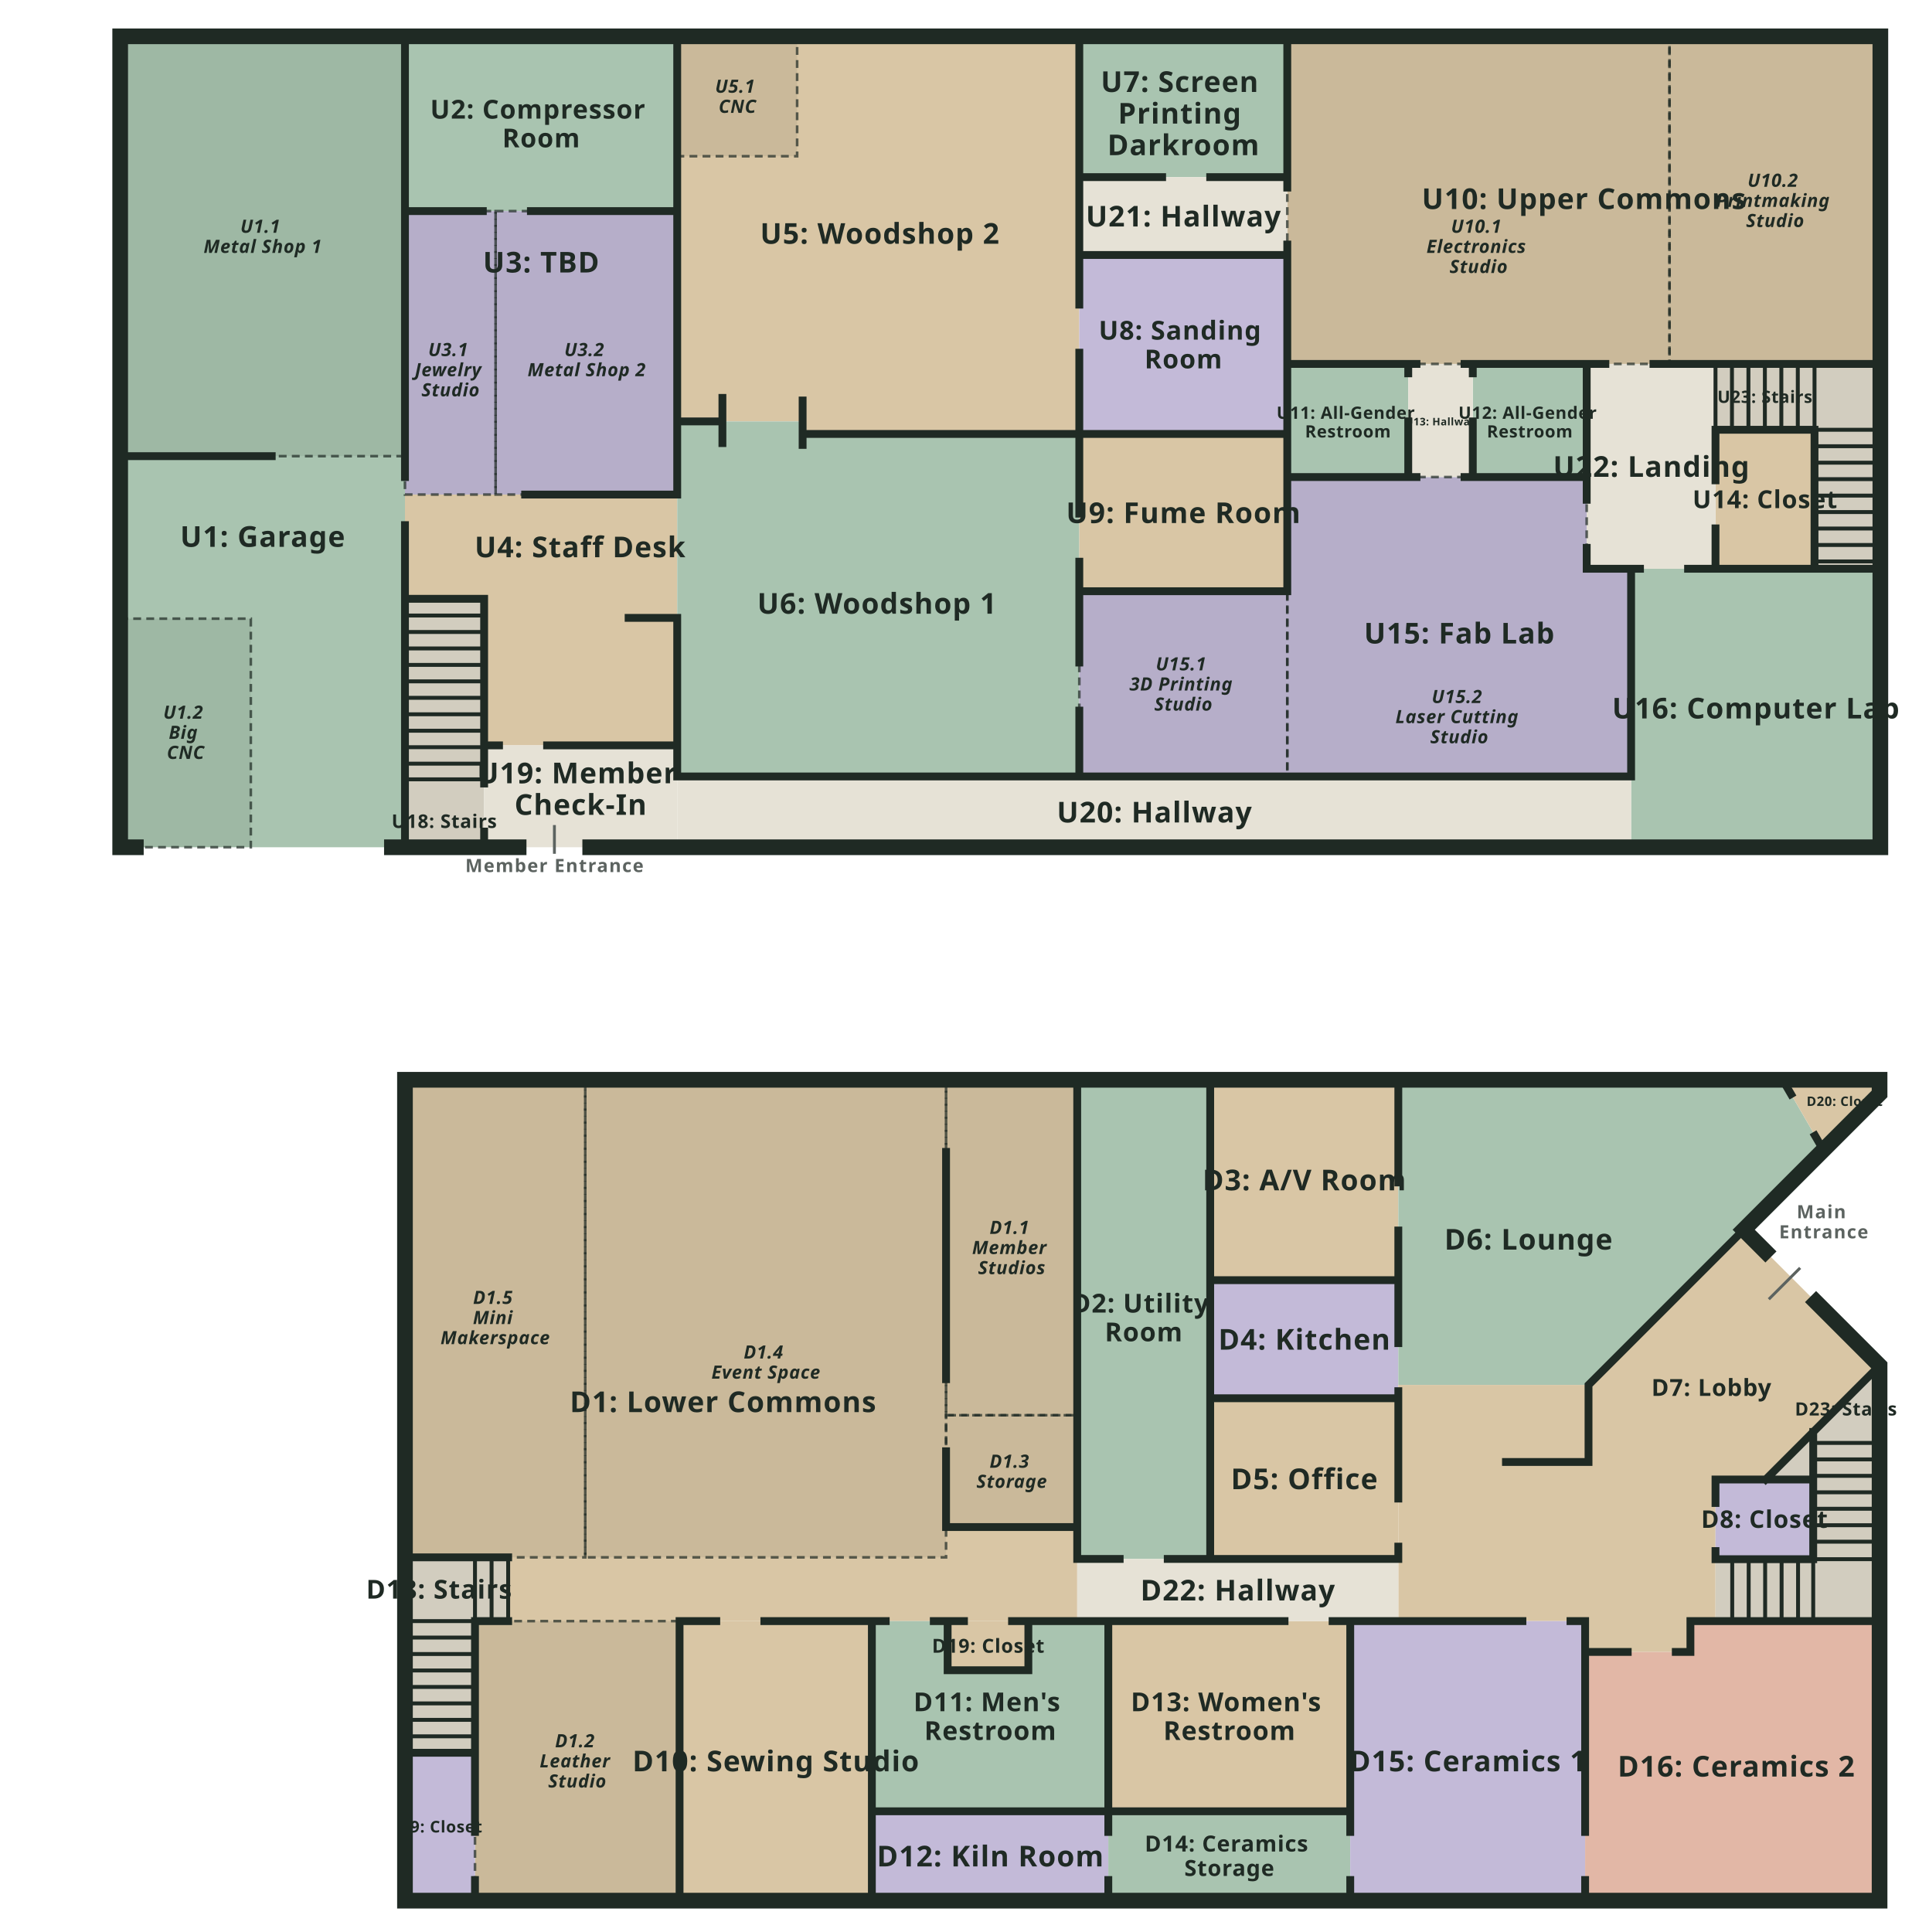
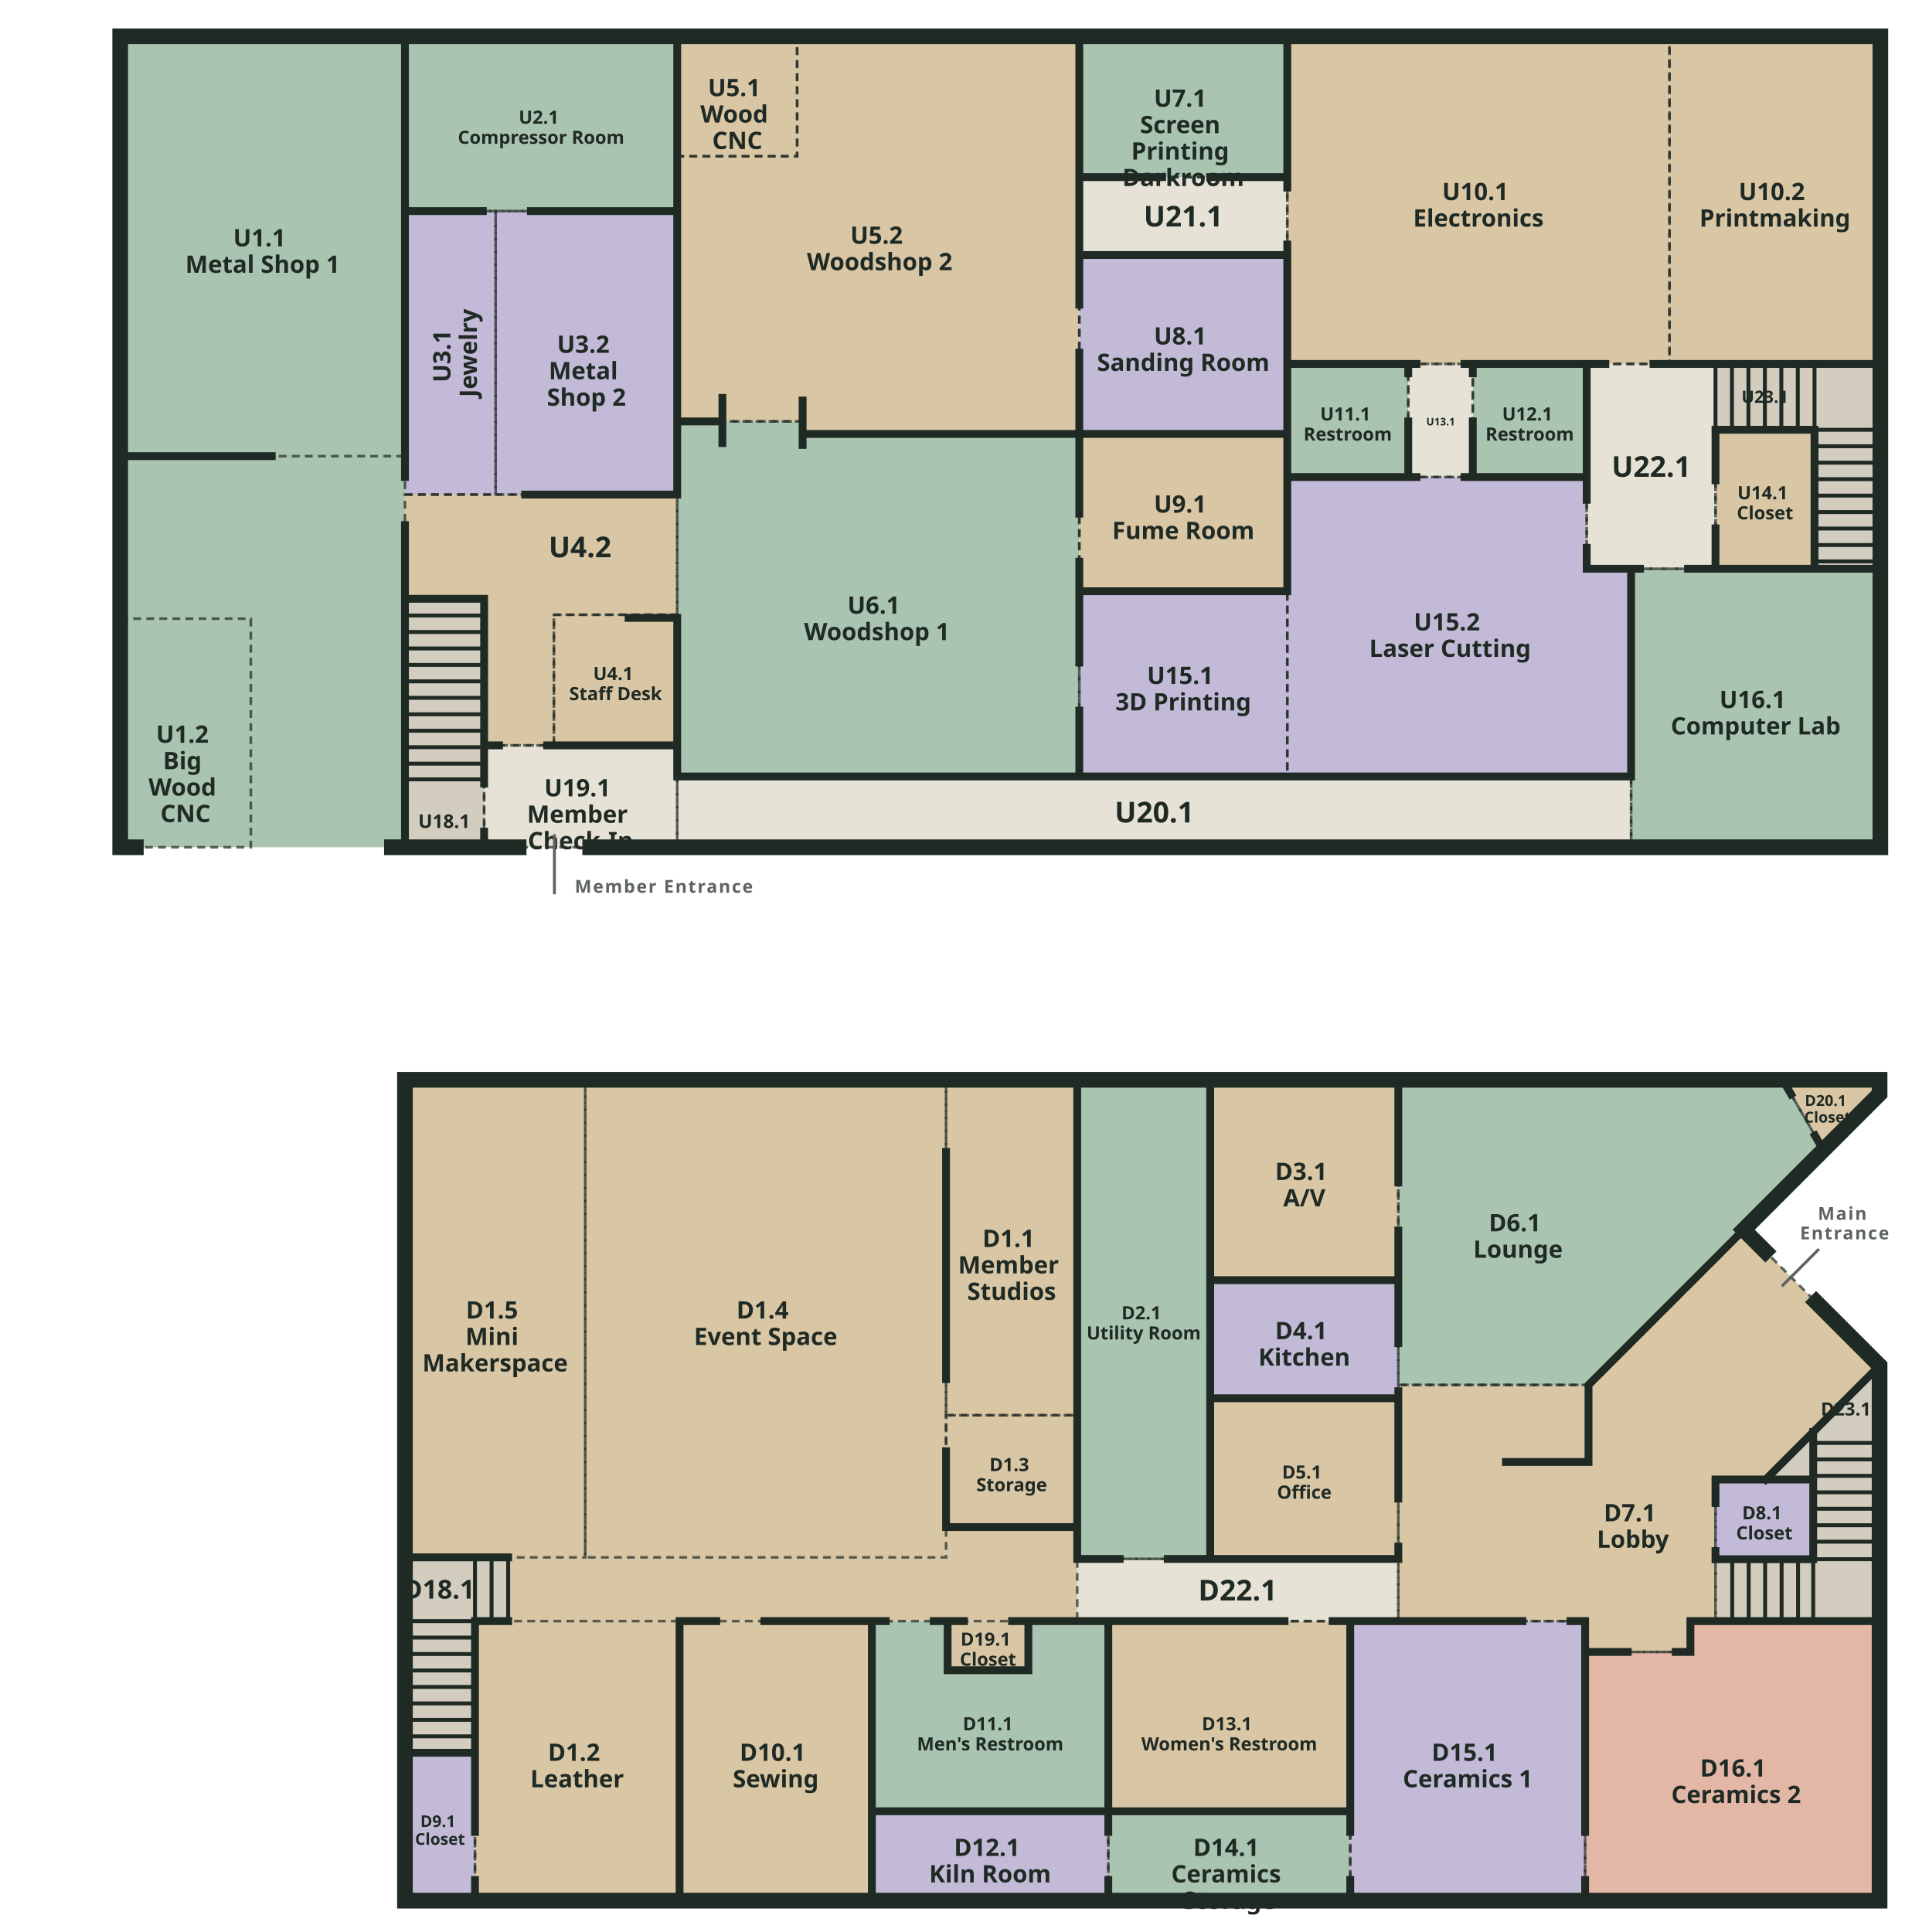
<svg xmlns="http://www.w3.org/2000/svg" viewBox="135 15.7 731.7 739.5">
  <g id="upstairs">
    <g id="up-rooms" stroke="none" fill-rule="evenodd">
      <path id="room-U1" fill="#a9c4b0" d="M181 29.6 L290 29.6 L290 340 L181 340 Z" />
      <path id="room-U2" fill="#a9c4b0" d="M290 29.6 L394.2 29.6 L394.2 96.5 L290 96.5 Z" />
      <path id="room-U3" fill="#c3bad8" d="M290 96.5 L394.2 96.5 L394.2 205 L290 205 Z" />
      <path id="room-U4" fill="#d9c6a5" d="M290 205 L394.2 205 L394.2 301 L320.3 301 L320.3 244.9 L290 244.9 Z" />
      <path id="room-U5" fill="#d9c6a5" d="M394.2 29.6 L548.1 29.6 L548.1 181.8 L442.2 181.8 L442.2 177 L394.2 177 Z" />
      <path id="room-U6" fill="#a9c4b0" d="M394.2 177 L442.2 177 L442.2 181.8 L548.1 181.8 L548.1 312.9 L394.2 312.9 Z" />
      <path id="room-U7" fill="#a9c4b0" d="M548.1 29.6 L627.7 29.6 L627.7 83.5 L548.1 83.5 Z" />
      <path id="room-U8" fill="#c3bad8" d="M548.1 113.3 L627.7 113.3 L627.7 181.8 L548.1 181.8 Z" />
      <path id="room-U9" fill="#d9c6a5" d="M548.1 181.8 L627.7 181.8 L627.7 242 L548.1 242 Z" />
      <path id="room-U15" fill="#c3bad8" d="M627.7 198.3 L742.3 198.3 L742.3 233.4 L759.3 233.4 L759.3 312.9 L548.1 312.9 L548.1 242 L627.7 242 Z" />
      <path id="room-U10" fill="#d9c6a5" d="M627.7 29.6 L854.7 29.6 L854.7 155 L627.7 155 Z" />
      <path id="room-U11" fill="#a9c4b0" d="M627.7 155 L674 155 L674 198.3 L627.7 198.3 Z" />
      <path id="room-U12" fill="#a9c4b0" d="M698.7 155 L742.3 155 L742.3 198.3 L698.7 198.3 Z" />
      <path id="room-U14" fill="#d9c6a5" d="M791.6 180.2 L829.5 180.2 L829.5 233.4 L791.6 233.4 Z" />
      <path id="room-U16" fill="#a9c4b0" d="M759.3 233.4 L854.7 233.4 L854.7 340 L759.3 340 Z" />
      <path id="room-U18" fill="#d2cdbf" d="M290 244.9 L320.3 244.9 L320.3 340 L290 340 Z" />
      <path id="room-U19" fill="#e6e2d6" d="M320.3 301 L394.2 301 L394.2 340 L320.3 340 Z" />
      <path id="room-U20" fill="#e6e2d6" d="M394.2 312.9 L759.3 312.9 L759.3 340 L394.2 340 Z" />
      <path id="room-U21" fill="#e6e2d6" d="M548.1 83.5 L627.7 83.5 L627.7 113.3 L548.1 113.3 Z" />
      <path id="room-U13" fill="#e6e2d6" d="M674 155 L698.7 155 L698.7 198.3 L674 198.3 Z" />
      <path id="room-U22" fill="#e6e2d6" d="M742.3 155 L791.6 155 L791.6 233.4 L742.3 233.4 Z" />
      <path id="room-U23" fill="#d2cdbf" d="M791.6 155 L854.7 155 L854.7 233.4 L829.5 233.4 L829.5 180.2 L791.6 180.2 Z" />
    </g>
-     <g id="up-zones" fill="#1f2a24" fill-opacity="0.08" stroke="#1f2a24" stroke-width="1" stroke-dasharray="3 2" stroke-opacity="0.7">
+     <g id="up-zones" fill="none" stroke="#1f2a24" stroke-width="1" stroke-dasharray="3 2" stroke-opacity="0.7">
      <path id="zone-U1.1" data-room="U1" d="M181 29.6 L290 29.6 L290 190.3 L181 190.3 Z" />
      <path id="zone-U1.2" data-room="U1" d="M181 252.5 L231 252.5 L231 340 L181 340 Z" />
+       <path id="zone-U4.1" data-room="U4" d="M347 251 L394.2 251 L394.2 301 L347 301 Z" />
      <path id="zone-U5.1" data-room="U5" d="M394.2 29.6 L440.1 29.6 L440.1 75.5 L394.2 75.5 Z" />
      <path id="zone-U10.1" data-room="U10" d="M627.7 29.6 L774 29.6 L774 155 L627.7 155 Z" />
      <path id="zone-U10.2" data-room="U10" d="M774 29.6 L854.7 29.6 L854.7 155 L774 155 Z" />
      <path id="zone-U15.1" data-room="U15" d="M548.1 242 L627.7 242 L627.7 312.9 L548.1 312.9 Z" />
      <path id="zone-U15.2" data-room="U15" d="M627.7 198.3 L742.3 198.3 L742.3 233.4 L759.3 233.4 L759.3 312.9 L627.7 312.9 Z" />
      <path id="zone-U3.1" data-room="U3" d="M290 96.5 L324.7 96.5 L324.7 205 L290 205 Z" />
      <path id="zone-U3.2" data-room="U3" d="M324.7 96.5 L394.2 96.5 L394.2 205 L324.7 205 Z" />
+       <path id="zone-U2.1" data-room="U2" d="M290 29.6 L394.2 29.6 L394.2 96.5 L290 96.5 Z" />
+       <path id="zone-U4.2" data-room="U4" d="M290 205 L394.2 205 L394.2 251 L347 251 L347 301 L320.3 301 L320.3 244.9 L290 244.9 Z" />
+       <path id="zone-U5.2" data-room="U5" d="M440.1 29.6 L548.1 29.6 L548.1 181.8 L442.2 181.8 L442.2 177 L394.2 177 L394.2 75.5 L440.1 75.5 Z" />
+       <path id="zone-U6.1" data-room="U6" d="M394.2 177 L442.2 177 L442.2 181.8 L548.1 181.8 L548.1 312.9 L394.2 312.9 Z" />
+       <path id="zone-U7.1" data-room="U7" d="M548.1 29.6 L627.7 29.6 L627.7 83.5 L548.1 83.5 Z" />
+       <path id="zone-U8.1" data-room="U8" d="M548.1 113.3 L627.7 113.3 L627.7 181.8 L548.1 181.8 Z" />
+       <path id="zone-U9.1" data-room="U9" d="M548.1 181.8 L627.7 181.8 L627.7 242 L548.1 242 Z" />
+       <path id="zone-U11.1" data-room="U11" d="M627.7 155 L674 155 L674 198.3 L627.7 198.3 Z" />
+       <path id="zone-U12.1" data-room="U12" d="M698.7 155 L742.3 155 L742.3 198.3 L698.7 198.3 Z" />
+       <path id="zone-U14.1" data-room="U14" d="M791.6 180.2 L829.5 180.2 L829.5 233.4 L791.6 233.4 Z" />
+       <path id="zone-U16.1" data-room="U16" d="M759.3 233.4 L854.7 233.4 L854.7 340 L759.3 340 Z" />
+       <path id="zone-U18.1" data-room="U18" d="M290 244.9 L320.3 244.9 L320.3 340 L290 340 Z" />
+       <path id="zone-U19.1" data-room="U19" d="M320.3 301 L394.2 301 L394.2 340 L320.3 340 Z" />
+       <path id="zone-U20.1" data-room="U20" d="M394.2 312.9 L759.3 312.9 L759.3 340 L394.2 340 Z" />
+       <path id="zone-U21.1" data-room="U21" d="M548.1 83.5 L627.7 83.5 L627.7 113.3 L548.1 113.3 Z" />
+       <path id="zone-U13.1" data-room="U13" d="M674 155 L698.7 155 L698.7 198.3 L674 198.3 Z" />
+       <path id="zone-U22.1" data-room="U22" d="M742.3 155 L791.6 155 L791.6 233.4 L742.3 233.4 Z" />
+       <path id="zone-U23.1" data-room="U23" d="M791.6 155 L854.7 155 L854.7 233.4 L829.5 233.4 L829.5 180.2 L791.6 180.2 Z" />
    </g>
    <g id="up-walls" fill="none" stroke="#1f2a24" stroke-linecap="square">
      <path id="up-exterior" stroke-width="6" d="M333.5 340 H285 M187 340 H181 V29.6 H854.7 V340 H360.9" />
      <path id="up-interior" stroke-width="3" d="M181 190.3 H239 M290 29.6 V198.3 M290 216.7 V340 M290 244.9 H320.3 V315.6 M320.3 334 V340 M290 96.5 H319.8 M338.2 96.5 H394.2 M394.2 29.6 V205 H336 M375.6 252.2 H394.2 V312.9 M320.3 301 H326 M344.4 301 H394.2 M394.2 312.9 H759.3 M442.2 181.8 H627.7 M442.2 169 V186 M394.2 177 H411.5 M411.5 168 V185.3 M548.1 29.6 V132.3 M548.1 150.7 V212.3 M548.1 230.7 V269.3 M548.1 287.7 V312.9 M548.1 83.5 H579.8 M598.2 83.5 H627.7 M627.7 29.6 V87.5 M627.7 109.3 V242 M548.1 113.3 H627.7 M548.1 242 H627.7 M627.7 155 H677.15 M627.7 198.3 H677.15 M674 155 V158.6 M674 177 V198.3 M695.55 155 H749.45 M742.3 155 V207 M695.55 198.3 H742.3 M698.7 155 V158.6 M698.7 177 V198.3 M742.3 225.4 V233.4 H762.7 M759.3 233.4 V312.9 M767.85 155 H854.7 M791.6 180.2 V199.55 M791.6 217.95 V233.4 M791.6 180.2 H829.5 V233.4 M781.1 233.4 H854.7" />
      <path id="up-stairs" stroke-width="1.5" d="M290 245 H320.3 V314 H290 Z M290 251.3 H320.3 M290 257.6 H320.3 M290 263.9 H320.3 M290 270.2 H320.3 M290 276.5 H320.3 M290 282.8 H320.3 M290 289.1 H320.3 M290 295.4 H320.3 M290 301.7 H320.3 M290 308 H320.3 M791.6 155 H829.5 V180.2 H791.6 Z M797.9 155 V180.2 M804.2 155 V180.2 M810.5 155 V180.2 M816.8 155 V180.2 M823.1 155 V180.2 M829.5 180.2 H854.7 V233.4 H829.5 Z M829.5 186.5 H854.7 M829.5 192.8 H854.7 M829.5 199.1 H854.7 M829.5 205.4 H854.7 M829.5 211.7 H854.7 M829.5 218 H854.7 M829.5 224.3 H854.7 M829.5 230.6 H854.7" />
    </g>
-     <g id="up-room-labels" stroke="none" fill="#1f2a24" font-family="'Archivo Narrow', sans-serif" font-weight="600" text-anchor="middle" letter-spacing="0.03em" style="text-transform:uppercase">
-       <text id="label-U1" x="235.5" y="225" font-size="11">
-         <tspan x="235.5" dy="0">U1: Garage</tspan>
-       </text>
-       <text id="label-U2" x="342.1" y="61.1" font-size="10">
-         <tspan x="342.1" dy="0">U2: Compressor</tspan>
-         <tspan x="342.1" dy="11.00">Room</tspan>
-       </text>
-       <text id="label-U3" x="342.1" y="120" font-size="11">
-         <tspan x="342.1" dy="0">U3: TBD</tspan>
-       </text>
-       <text id="label-U4" x="357" y="229" font-size="11">
-         <tspan x="357" dy="0">U4: Staff Desk</tspan>
-       </text>
-       <text id="label-U5" x="471.7" y="109" font-size="11">
-         <tspan x="471.7" dy="0">U5: Woodshop 2</tspan>
-       </text>
-       <text id="label-U6" x="470.6" y="250.6" font-size="11">
-         <tspan x="470.6" dy="0">U6: Woodshop 1</tspan>
-       </text>
-       <text id="label-U7" x="587.9" y="50.9" font-size="11">
-         <tspan x="587.9" dy="0">U7: Screen</tspan>
-         <tspan x="587.9" dy="12.10">Printing</tspan>
-         <tspan x="587.9" dy="12.10">Darkroom</tspan>
-       </text>
-       <text id="label-U8" x="587.9" y="145.7" font-size="10">
-         <tspan x="587.9" dy="0">U8: Sanding</tspan>
-         <tspan x="587.9" dy="11.00">Room</tspan>
-       </text>
-       <text id="label-U9" x="587.9" y="215.9" font-size="11">
-         <tspan x="587.9" dy="0">U9: Fume Room</tspan>
-       </text>
-       <text id="label-U15" x="693.5" y="262" font-size="11">
-         <tspan x="693.5" dy="0">U15: Fab Lab</tspan>
-       </text>
-       <text id="label-U10" x="741.2" y="95.7" font-size="11">
-         <tspan x="741.2" dy="0">U10: Upper Commons</tspan>
-       </text>
-       <text id="label-U11" x="650.9" y="176" font-size="6.5">
-         <tspan x="650.9" dy="0">U11: All-Gender</tspan>
-         <tspan x="650.9" dy="7.15">Restroom</tspan>
-       </text>
-       <text id="label-U12" x="720.5" y="176" font-size="6.5">
-         <tspan x="720.5" dy="0">U12: All-Gender</tspan>
-         <tspan x="720.5" dy="7.15">Restroom</tspan>
-       </text>
-       <text id="label-U14" x="810.5" y="210.2" font-size="9.5">
-         <tspan x="810.5" dy="0">U14: Closet</tspan>
-       </text>
-       <text id="label-U16" x="807" y="290.7" font-size="11">
-         <tspan x="807" dy="0">U16: Computer Lab</tspan>
-       </text>
-       <text id="label-U18" x="305" y="332.6" font-size="7.2">
-         <tspan x="305" dy="0">U18: Stairs</tspan>
-       </text>
-       <text id="label-U19" x="357.2" y="315.5" font-size="11">
-         <tspan x="357.2" dy="0">U19: Member</tspan>
-         <tspan x="357.2" dy="12.10">Check-In</tspan>
-       </text>
-       <text id="label-U20" x="576.8" y="330.5" font-size="11">
-         <tspan x="576.8" dy="0">U20: Hallway</tspan>
-       </text>
-       <text id="label-U21" x="587.9" y="102.4" font-size="11">
-         <tspan x="587.9" dy="0">U21: Hallway</tspan>
-       </text>
-       <text id="label-U13" x="686.4" y="178.5" font-size="4">
-         <tspan x="686.4" dy="0">U13: Hallway</tspan>
-       </text>
-       <text id="label-U22" x="767" y="198.2" font-size="11">
-         <tspan x="767" dy="0">U22: Landing</tspan>
-       </text>
-       <text id="label-U23" x="810.5" y="169.9" font-size="6.5">
-         <tspan x="810.5" dy="0">U23: Stairs</tspan>
-       </text>
-     </g>
-     <g id="up-zone-labels" stroke="none" fill="#1f2a24" font-family="'Archivo Narrow', sans-serif" font-weight="600" font-style="italic" text-anchor="middle" letter-spacing="0.03em" style="text-transform:uppercase">
-       <text id="zlabel-U1.1" x="235.5" y="104.8" font-size="7">
+     <g id="up-zone-labels" stroke="none" fill="#1f2a24" font-family="Figtree, sans-serif" font-weight="600" text-anchor="middle">
+       <text id="zlabel-U1.1" x="235.5" y="110" font-size="9.2">
        <tspan x="235.5" dy="0">U1.1</tspan>
-         <tspan x="235.5" dy="7.70">Metal Shop 1</tspan>
-       </text>
-       <text id="zlabel-U1.2" x="206" y="290.8" font-size="7">
+         <tspan x="235.5" dy="10.12">Metal Shop 1</tspan>
+       </text>
+       <text id="zlabel-U1.2" x="206" y="300" font-size="9.2">
        <tspan x="206" dy="0">U1.2</tspan>
-         <tspan x="206" dy="7.70">Big</tspan>
-         <tspan x="206" dy="7.70">CNC</tspan>
-       </text>
-       <text id="zlabel-U5.1" x="417.2" y="51.2" font-size="7">
+         <tspan x="206" dy="10.12">Big</tspan>
+         <tspan x="206" dy="10.12">Wood</tspan>
+         <tspan x="206" dy="10.12">CNC</tspan>
+       </text>
+       <text id="zlabel-U4.1" x="370.6" y="276" font-size="7">
+         <tspan x="370.6" dy="0">U4.1</tspan>
+         <tspan x="370.6" dy="7.70">Staff Desk</tspan>
+       </text>
+       <text id="zlabel-U5.1" x="417.2" y="52.5" font-size="9.2">
        <tspan x="417.2" dy="0">U5.1</tspan>
-         <tspan x="417.2" dy="7.70">CNC</tspan>
-       </text>
-       <text id="zlabel-U10.1" x="700.9" y="104.8" font-size="7">
-         <tspan x="700.9" dy="0">U10.1</tspan>
-         <tspan x="700.9" dy="7.70">Electronics</tspan>
-         <tspan x="700.9" dy="7.70">Studio</tspan>
-       </text>
-       <text id="zlabel-U10.2" x="814.4" y="87.2" font-size="7">
-         <tspan x="814.4" dy="0">U10.2</tspan>
-         <tspan x="814.4" dy="7.70">Printmaking</tspan>
-         <tspan x="814.4" dy="7.70">Studio</tspan>
-       </text>
-       <text id="zlabel-U15.1" x="587.9" y="272.3" font-size="7">
+         <tspan x="417.2" dy="10.12">Wood</tspan>
+         <tspan x="417.2" dy="10.12">CNC</tspan>
+       </text>
+       <text id="zlabel-U10.1" x="700.85" y="92.3" font-size="9.2">
+         <tspan x="700.85" dy="0">U10.1</tspan>
+         <tspan x="700.85" dy="10.12">Electronics</tspan>
+       </text>
+       <text id="zlabel-U10.2" x="814.35" y="92.3" font-size="9.2">
+         <tspan x="814.35" dy="0">U10.2</tspan>
+         <tspan x="814.35" dy="10.12">Printmaking</tspan>
+       </text>
+       <text id="zlabel-U15.1" x="587.9" y="277.5" font-size="9.2">
        <tspan x="587.9" dy="0">U15.1</tspan>
-         <tspan x="587.9" dy="7.70">3D Printing</tspan>
-         <tspan x="587.9" dy="7.70">Studio</tspan>
-       </text>
-       <text id="zlabel-U15.2" x="693.5" y="284.8" font-size="7">
-         <tspan x="693.5" dy="0">U15.2</tspan>
-         <tspan x="693.5" dy="7.70">Laser Cutting</tspan>
-         <tspan x="693.5" dy="7.70">Studio</tspan>
-       </text>
-       <text id="zlabel-U3.1" x="307.4" y="152" font-size="7">
+         <tspan x="587.9" dy="10.12">3D Printing</tspan>
+       </text>
+       <text id="zlabel-U15.2" x="690" y="257" font-size="9.2">
+         <tspan x="690" dy="0">U15.2</tspan>
+         <tspan x="690" dy="10.12">Laser Cutting</tspan>
+       </text>
+       <text id="zlabel-U3.1" x="307.4" y="150.8" font-size="9.2" transform="rotate(-90 307.4 150.8)">
        <tspan x="307.4" dy="0">U3.1</tspan>
-         <tspan x="307.4" dy="7.70">Jewelry</tspan>
-         <tspan x="307.4" dy="7.70">Studio</tspan>
-       </text>
-       <text id="zlabel-U3.2" x="359.5" y="152" font-size="7">
-         <tspan x="359.5" dy="0">U3.2</tspan>
-         <tspan x="359.5" dy="7.70">Metal Shop 2</tspan>
-       </text>
-     </g>
-     <g id="up-entrances" stroke="none" fill="#5c6360" font-family="'Archivo Narrow', sans-serif" font-weight="600" text-anchor="middle" letter-spacing="0.06em" style="text-transform:uppercase">
-       <path id="arrow-member" fill="none" stroke="#5c6360" stroke-width="1.1" d="M347.2 342.5 L347.2 331.5" />
-       <text id="entrance-member" x="347.2" y="349.5" font-size="7">
-         <tspan x="347.2" dy="0">Member Entrance</tspan>
+         <tspan x="307.4" dy="10.12">Jewelry</tspan>
+       </text>
+       <text id="zlabel-U3.2" x="359.45" y="150.75" font-size="9.2">
+         <tspan x="359.45" dy="0">U3.2</tspan>
+         <tspan x="359.45" dy="10.12">Metal</tspan>
+         <tspan x="359.45" dy="10.12">Shop 2</tspan>
+       </text>
+       <text id="zlabel-U2.1" x="342.1" y="63.05" font-size="7">
+         <tspan x="342.1" dy="0">U2.1</tspan>
+         <tspan x="342.1" dy="7.70">Compressor Room</tspan>
+       </text>
+       <text id="zlabel-U4.2" x="357" y="229" font-size="11">
+         <tspan x="357" dy="0">U4.2</tspan>
+       </text>
+       <text id="zlabel-U5.2" x="471.7" y="109" font-size="9.2">
+         <tspan x="471.7" dy="0">U5.2</tspan>
+         <tspan x="471.7" dy="10.12">Woodshop 2</tspan>
+       </text>
+       <text id="zlabel-U6.1" x="470.6" y="250.6" font-size="9.2">
+         <tspan x="470.6" dy="0">U6.1</tspan>
+         <tspan x="470.6" dy="10.12">Woodshop 1</tspan>
+       </text>
+       <text id="zlabel-U7.1" x="587.9" y="56.55" font-size="9.2">
+         <tspan x="587.9" dy="0">U7.1</tspan>
+         <tspan x="587.9" dy="10.12">Screen</tspan>
+         <tspan x="587.9" dy="10.12">Printing</tspan>
+         <tspan x="587.9" dy="10.12">Darkroom</tspan>
+       </text>
+       <text id="zlabel-U8.1" x="587.9" y="147.55" font-size="9.2">
+         <tspan x="587.9" dy="0">U8.1</tspan>
+         <tspan x="587.9" dy="10.12">Sanding Room</tspan>
+       </text>
+       <text id="zlabel-U9.1" x="587.9" y="211.9" font-size="9.2">
+         <tspan x="587.9" dy="0">U9.1</tspan>
+         <tspan x="587.9" dy="10.12">Fume Room</tspan>
+       </text>
+       <text id="zlabel-U11.1" x="650.85" y="176.65" font-size="7">
+         <tspan x="650.85" dy="0">U11.1</tspan>
+         <tspan x="650.85" dy="7.70">Restroom</tspan>
+       </text>
+       <text id="zlabel-U12.1" x="720.5" y="176.65" font-size="7">
+         <tspan x="720.5" dy="0">U12.1</tspan>
+         <tspan x="720.5" dy="7.70">Restroom</tspan>
+       </text>
+       <text id="zlabel-U14.1" x="810.55" y="206.8" font-size="7">
+         <tspan x="810.55" dy="0">U14.1</tspan>
+         <tspan x="810.55" dy="7.70">Closet</tspan>
+       </text>
+       <text id="zlabel-U16.1" x="807" y="286.7" font-size="9.2">
+         <tspan x="807" dy="0">U16.1</tspan>
+         <tspan x="807" dy="10.12">Computer Lab</tspan>
+       </text>
+       <text id="zlabel-U18.1" x="305" y="332.6" font-size="7.2">
+         <tspan x="305" dy="0">U18.1</tspan>
+       </text>
+       <text id="zlabel-U19.1" x="357.2" y="320.5" font-size="9.2">
+         <tspan x="357.2" dy="0">U19.1</tspan>
+         <tspan x="357.2" dy="10.12">Member</tspan>
+         <tspan x="357.2" dy="10.12">Check-In</tspan>
+       </text>
+       <text id="zlabel-U20.1" x="576.8" y="330.5" font-size="11">
+         <tspan x="576.8" dy="0">U20.1</tspan>
+       </text>
+       <text id="zlabel-U21.1" x="587.9" y="102.4" font-size="11">
+         <tspan x="587.9" dy="0">U21.1</tspan>
+       </text>
+       <text id="zlabel-U13.1" x="686.4" y="178.5" font-size="4">
+         <tspan x="686.4" dy="0">U13.1</tspan>
+       </text>
+       <text id="zlabel-U22.1" x="767" y="198.2" font-size="11">
+         <tspan x="767" dy="0">U22.1</tspan>
+       </text>
+       <text id="zlabel-U23.1" x="810.5" y="169.9" font-size="6.5">
+         <tspan x="810.5" dy="0">U23.1</tspan>
+       </text>
+     </g>
+     <g id="up-entrances" stroke="none" fill="#5c6360" font-family="Figtree, sans-serif" font-weight="600" text-anchor="middle" letter-spacing="0.08em" style="text-transform:uppercase">
+       <path id="arrow-member" fill="none" stroke="#5c6360" stroke-width="1.1" d="M347.2 358 L347.2 335" />
+       <text id="entrance-member" x="355" y="357.4" font-size="6.8" text-anchor="start">
+         <tspan x="355" dy="0">Member Entrance</tspan>
      </text>
    </g>
  </g>
  <g id="downstairs" transform="translate(0 50)">
    <g id="down-rooms" stroke="none" fill-rule="evenodd">
      <path id="room-D1" fill="#d9c6a5" d="M290 379 L547.3 379 L547.3 586.2 L395.1 586.2 L395.1 693.2 L316.8 693.2 L316.8 586.2 L329.5 586.2 L329.5 562.4 L290 562.4 Z" />
      <path id="room-D2" fill="#a9c4b0" d="M547.3 379 L598.2 379 L598.2 562.4 L547.3 562.4 Z" />
      <path id="room-D3" fill="#d9c6a5" d="M598.2 379 L670.2 379 L670.2 455.7 L598.2 455.7 Z" />
      <path id="room-D4" fill="#c3bad8" d="M598.2 455.7 L670.2 455.7 L670.2 500.9 L598.2 500.9 Z" />
      <path id="room-D5" fill="#d9c6a5" d="M598.2 500.9 L670.2 500.9 L670.2 562.4 L598.2 562.4 Z" />
      <path id="room-D6" fill="#a9c4b0" d="M670.2 379 L817.3 379 L832.9 405.9 L802.4 436.4 L743 495.8 L670.2 495.8 Z" />
      <path id="room-D7" fill="#d9c6a5" d="M802.4 436.4 L854.4 488.4 L810.8 532 L791.6 532 L791.6 586.2 L782 586.2 L782 598 L741.7 598 L741.7 586.2 L670.2 586.2 L670.2 495.8 L743 495.8 Z" />
      <path id="room-D20" fill="#d9c6a5" d="M817.3 379 L854.4 379 L854.4 384.4 L832.9 405.9 Z" />
      <path id="room-D8" fill="#c3bad8" d="M791.6 532 L829 532 L829 562.5 L791.6 562.5 Z" />
      <path id="room-D9" fill="#c3bad8" d="M290 636.6 L316.8 636.6 L316.8 693.2 L290 693.2 Z" />
      <path id="room-D10" fill="#d9c6a5" d="M395.1 586.2 L468.7 586.2 L468.7 693.2 L395.1 693.2 Z" />
      <path id="room-D11" fill="#a9c4b0" d="M468.7 586.2 L497.7 586.2 L497.7 605 L528.6 605 L528.6 586.2 L559.2 586.2 L559.2 659 L468.7 659 Z" />
      <path id="room-D19" fill="#d9c6a5" d="M497.7 586.2 L528.6 586.2 L528.6 605 L497.7 605 Z" />
      <path id="room-D12" fill="#c3bad8" d="M468.7 659 L559.2 659 L559.2 693.2 L468.7 693.2 Z" />
      <path id="room-D13" fill="#d9c6a5" d="M559.2 586.2 L651.8 586.2 L651.8 659 L559.2 659 Z" />
      <path id="room-D14" fill="#a9c4b0" d="M559.2 659 L651.8 659 L651.8 693.2 L559.2 693.2 Z" />
      <path id="room-D15" fill="#c3bad8" d="M651.8 586.2 L741.7 586.2 L741.7 693.2 L651.8 693.2 Z" />
      <path id="room-D16" fill="#e2b7a6" d="M741.7 598 L782 598 L782 586.2 L854.4 586.2 L854.4 693.2 L741.7 693.2 Z" />
      <path id="room-D18" fill="#d2cdbf" d="M290 561.8 L329.5 561.8 L329.5 586.2 L316.8 586.2 L316.8 636.6 L290 636.6 Z" />
      <path id="room-D22" fill="#e6e2d6" d="M547.3 562.4 L670.2 562.4 L670.2 586.2 L547.3 586.2 Z" />
      <path id="room-D23" fill="#d2cdbf" d="M810.8 532 L854.4 488.4 L854.4 586.2 L791.6 586.2 L791.6 562.5 L829 562.5 L829 532 Z" />
    </g>
-     <g id="down-zones" fill="#1f2a24" fill-opacity="0.08" stroke="#1f2a24" stroke-width="1" stroke-dasharray="3 2" stroke-opacity="0.7">
+     <g id="down-zones" fill="none" stroke="#1f2a24" stroke-width="1" stroke-dasharray="3 2" stroke-opacity="0.7">
      <path id="zone-D1.1" data-room="D1" d="M497.1 379 L547.3 379 L547.3 507.4 L497.1 507.4 Z" />
      <path id="zone-D1.3" data-room="D1" d="M497.1 507.4 L547.3 507.4 L547.3 550.2 L497.1 550.2 Z" />
      <path id="zone-D1.2" data-room="D1" d="M316.8 586.2 L395.1 586.2 L395.1 693.2 L316.8 693.2 Z" />
      <path id="zone-D1.4" data-room="D1" d="M359 379 L497.1 379 L497.1 561.8 L359 561.8 Z" />
      <path id="zone-D1.5" data-room="D1" d="M290 379 L359 379 L359 561.8 L290 561.8 Z" />
+       <path id="zone-D2.1" data-room="D2" d="M547.3 379 L598.2 379 L598.2 562.4 L547.3 562.4 Z" />
+       <path id="zone-D3.1" data-room="D3" d="M598.2 379 L670.2 379 L670.2 455.7 L598.2 455.7 Z" />
+       <path id="zone-D4.1" data-room="D4" d="M598.2 455.7 L670.2 455.7 L670.2 500.9 L598.2 500.9 Z" />
+       <path id="zone-D5.1" data-room="D5" d="M598.2 500.9 L670.2 500.9 L670.2 562.4 L598.2 562.4 Z" />
+       <path id="zone-D6.1" data-room="D6" d="M670.2 379 L817.3 379 L832.9 405.9 L802.4 436.4 L743 495.8 L670.2 495.8 Z" />
+       <path id="zone-D7.1" data-room="D7" d="M802.4 436.4 L854.4 488.4 L810.8 532 L791.6 532 L791.6 586.2 L782 586.2 L782 598 L741.7 598 L741.7 586.2 L670.2 586.2 L670.2 495.8 L743 495.8 Z" />
+       <path id="zone-D20.1" data-room="D20" d="M817.3 379 L854.4 379 L854.4 384.4 L832.9 405.9 Z" />
+       <path id="zone-D8.1" data-room="D8" d="M791.6 532 L829 532 L829 562.5 L791.6 562.5 Z" />
+       <path id="zone-D9.1" data-room="D9" d="M290 636.6 L316.8 636.6 L316.8 693.2 L290 693.2 Z" />
+       <path id="zone-D10.1" data-room="D10" d="M395.1 586.2 L468.7 586.2 L468.7 693.2 L395.1 693.2 Z" />
+       <path id="zone-D11.1" data-room="D11" d="M468.7 586.2 L497.7 586.2 L497.7 605 L528.6 605 L528.6 586.2 L559.2 586.2 L559.2 659 L468.7 659 Z" />
+       <path id="zone-D19.1" data-room="D19" d="M497.7 586.2 L528.6 586.2 L528.6 605 L497.7 605 Z" />
+       <path id="zone-D12.1" data-room="D12" d="M468.7 659 L559.2 659 L559.2 693.2 L468.7 693.2 Z" />
+       <path id="zone-D13.1" data-room="D13" d="M559.2 586.2 L651.8 586.2 L651.8 659 L559.2 659 Z" />
+       <path id="zone-D14.1" data-room="D14" d="M559.2 659 L651.8 659 L651.8 693.2 L559.2 693.2 Z" />
+       <path id="zone-D15.1" data-room="D15" d="M651.8 586.2 L741.7 586.2 L741.7 693.2 L651.8 693.2 Z" />
+       <path id="zone-D16.1" data-room="D16" d="M741.7 598 L782 598 L782 586.2 L854.4 586.2 L854.4 693.2 L741.7 693.2 Z" />
+       <path id="zone-D18.1" data-room="D18" d="M290 561.8 L329.5 561.8 L329.5 586.2 L316.8 586.2 L316.8 636.6 L290 636.6 Z" />
+       <path id="zone-D22.1" data-room="D22" d="M547.3 562.4 L670.2 562.4 L670.2 586.2 L547.3 586.2 Z" />
+       <path id="zone-D23.1" data-room="D23" d="M810.8 532 L854.4 488.4 L854.4 586.2 L791.6 586.2 L791.6 562.5 L829 562.5 L829 532 Z" />
    </g>
    <g id="down-walls" fill="none" stroke="#1f2a24" stroke-linecap="square">
      <path id="down-exterior" stroke-width="6" d="M290 379 H854.4 V384.4 L802.4 436.4 L810.7 444.7 M830.1 464.1 L854.4 488.4 V693.2 H290 V379" />
      <path id="down-interior" stroke-width="3" d="M547.3 379 V562.4 H563.55 M497.1 406.6 V493.6 M497.1 521.2 V550.2 H547.3 M581.95 562.4 H670.2 M598.2 379 V562.4 M598.2 455.7 H670.2 M598.2 500.9 H670.2 M670.2 379 V418.3 M670.2 436.7 V479.8 M670.2 498.2 V539.3 M670.2 557.7 V562.4 M290 561.8 H329.5 M290 636.6 H316.8 M316.8 586.2 H329.5 M395.1 586.2 H409.15 M427.55 586.2 H474 M492.4 586.2 H503.95 M497.7 586.2 V605 H528.6 V586.2 M522.35 586.2 H626.65 M645.05 586.2 H717.7 M736.1 586.2 H741.7 M741.7 598 H758 M776.4 598 H782 V586.2 H854.4 M316.8 586.2 V666.9 M316.8 685.3 V693.2 M395.1 586.2 V693.2 M468.7 586.2 V693.2 M559.2 586.2 V666.9 M559.2 685.3 V693.2 M468.7 659 H651.8 M651.8 586.2 V666.9 M651.8 685.3 V693.2 M741.7 586.2 V666.9 M741.7 685.3 V693.2 M802.4 436.4 L743 495.8 V525.3 H711.4 M817.3 379 L820.5 384.5 M829.7 400.4 L832.9 405.9 M854.4 488.4 L810.8 532 M791.6 541 V532 H827.6 M791.6 559.4 V562.5 M791.6 562.5 H829 M829 513.8 V562.5" />
      <path id="down-stairs" stroke-width="1.5" d="M290 586.2 H316.8 V636.6 H290 Z M290 592.5 H316.8 M290 598.8 H316.8 M290 605.1 H316.8 M290 611.4 H316.8 M290 617.7 H316.8 M290 624 H316.8 M290 630.3 H316.8 M316.8 561.8 H329.5 V586.2 H316.8 Z M323.15 561.8 V586.2 M829 518 H854.4 V562.5 H829 Z M829 524.3 H854.4 M829 530.6 H854.4 M829 536.9 H854.4 M829 543.2 H854.4 M829 549.5 H854.4 M829 555.8 H854.4 M798 562.5 H829 V586.2 H798 Z M804.3 562.5 V586.2 M810.6 562.5 V586.2 M816.9 562.5 V586.2 M823.2 562.5 V586.2" />
    </g>
-     <g id="down-room-labels" stroke="none" fill="#1f2a24" font-family="'Archivo Narrow', sans-serif" font-weight="600" text-anchor="middle" letter-spacing="0.03em" style="text-transform:uppercase">
-       <text id="label-D1" x="411.7" y="506.2" font-size="11">
-         <tspan x="411.7" dy="0">D1: Lower Commons</tspan>
-       </text>
-       <text id="label-D2" x="572.7" y="468.1" font-size="10">
-         <tspan x="572.7" dy="0">D2: Utility</tspan>
-         <tspan x="572.7" dy="11.00">Room</tspan>
-       </text>
-       <text id="label-D3" x="634.2" y="421.3" font-size="11">
-         <tspan x="634.2" dy="0">D3: A/V Room</tspan>
-       </text>
-       <text id="label-D4" x="634.2" y="482.3" font-size="11">
-         <tspan x="634.2" dy="0">D4: Kitchen</tspan>
-       </text>
-       <text id="label-D5" x="634.2" y="535.7" font-size="11">
-         <tspan x="634.2" dy="0">D5: Office</tspan>
-       </text>
-       <text id="label-D6" x="720" y="444" font-size="11">
-         <tspan x="720" dy="0">D6: Lounge</tspan>
-       </text>
-       <text id="label-D7" x="790" y="500" font-size="9">
-         <tspan x="790" dy="0">D7: Lobby</tspan>
-       </text>
-       <text id="label-D20" x="841" y="389" font-size="5">
-         <tspan x="841" dy="0">D20: Closet</tspan>
-       </text>
-       <text id="label-D8" x="810.3" y="550.5" font-size="9.3">
-         <tspan x="810.3" dy="0">D8: Closet</tspan>
-       </text>
-       <text id="label-D9" x="303.4" y="667.1" font-size="6.2">
-         <tspan x="303.4" dy="0">D9: Closet</tspan>
-       </text>
-       <text id="label-D10" x="431.9" y="643.7" font-size="11">
-         <tspan x="431.9" dy="0">D10: Sewing Studio</tspan>
-       </text>
-       <text id="label-D11" x="514" y="620.7" font-size="10">
-         <tspan x="514" dy="0">D11: Men's</tspan>
-         <tspan x="514" dy="11.00">Restroom</tspan>
-       </text>
-       <text id="label-D19" x="513.2" y="598.3" font-size="7.4">
-         <tspan x="513.2" dy="0">D19: Closet</tspan>
-       </text>
-       <text id="label-D12" x="514" y="680.1" font-size="11">
-         <tspan x="514" dy="0">D12: Kiln Room</tspan>
-       </text>
-       <text id="label-D13" x="605.5" y="620.7" font-size="10">
-         <tspan x="605.5" dy="0">D13: Women's</tspan>
-         <tspan x="605.5" dy="11.00">Restroom</tspan>
-       </text>
-       <text id="label-D14" x="605.5" y="674.4" font-size="8.5">
-         <tspan x="605.5" dy="0">D14: Ceramics</tspan>
-         <tspan x="605.5" dy="9.35">Storage</tspan>
-       </text>
-       <text id="label-D15" x="696.8" y="643.7" font-size="11">
-         <tspan x="696.8" dy="0">D15: Ceramics 1</tspan>
-       </text>
-       <text id="label-D16" x="799.5" y="645.7" font-size="11">
-         <tspan x="799.5" dy="0">D16: Ceramics 2</tspan>
-       </text>
-       <text id="label-D18" x="303" y="577.6" font-size="10">
-         <tspan x="303" dy="0">D18: Stairs</tspan>
-       </text>
-       <text id="label-D22" x="608.7" y="578.3" font-size="11">
-         <tspan x="608.7" dy="0">D22: Hallway</tspan>
-       </text>
-       <text id="label-D23" x="841.5" y="507.5" font-size="7">
-         <tspan x="841.5" dy="0">D23: Stairs</tspan>
-       </text>
-     </g>
-     <g id="down-zone-labels" stroke="none" fill="#1f2a24" font-family="'Archivo Narrow', sans-serif" font-weight="600" font-style="italic" text-anchor="middle" letter-spacing="0.03em" style="text-transform:uppercase">
-       <text id="zlabel-D1.1" x="522.2" y="438" font-size="7">
+     <g id="down-zone-labels" stroke="none" fill="#1f2a24" font-family="Figtree, sans-serif" font-weight="600" text-anchor="middle">
+       <text id="zlabel-D1.1" x="522.2" y="443" font-size="9.2">
        <tspan x="522.2" dy="0">D1.1</tspan>
-         <tspan x="522.2" dy="7.70">Member</tspan>
-         <tspan x="522.2" dy="7.70">Studios</tspan>
-       </text>
-       <text id="zlabel-D1.3" x="522.2" y="527.5" font-size="7">
+         <tspan x="522.2" dy="10.12">Member</tspan>
+         <tspan x="522.2" dy="10.12">Studios</tspan>
+       </text>
+       <text id="zlabel-D1.3" x="522.2" y="528.8" font-size="7">
        <tspan x="522.2" dy="0">D1.3</tspan>
        <tspan x="522.2" dy="7.70">Storage</tspan>
      </text>
-       <text id="zlabel-D1.2" x="355.9" y="634.5" font-size="7">
+       <text id="zlabel-D1.2" x="355.9" y="639.7" font-size="9.2">
        <tspan x="355.9" dy="0">D1.2</tspan>
-         <tspan x="355.9" dy="7.70">Leather</tspan>
-         <tspan x="355.9" dy="7.70">Studio</tspan>
-       </text>
-       <text id="zlabel-D1.4" x="428.1" y="485.7" font-size="7">
-         <tspan x="428.1" dy="0">D1.4</tspan>
-         <tspan x="428.1" dy="7.70">Event Space</tspan>
-       </text>
-       <text id="zlabel-D1.5" x="324.5" y="464.8" font-size="7">
+         <tspan x="355.9" dy="10.12">Leather</tspan>
+       </text>
+       <text id="zlabel-D1.4" x="428.05" y="470.4" font-size="9.2">
+         <tspan x="428.05" dy="0">D1.4</tspan>
+         <tspan x="428.05" dy="10.12">Event Space</tspan>
+       </text>
+       <text id="zlabel-D1.5" x="324.5" y="470.4" font-size="9.2">
        <tspan x="324.5" dy="0">D1.5</tspan>
-         <tspan x="324.5" dy="7.70">Mini</tspan>
-         <tspan x="324.5" dy="7.70">Makerspace</tspan>
-       </text>
-     </g>
-     <g id="down-entrances" stroke="none" fill="#5c6360" font-family="'Archivo Narrow', sans-serif" font-weight="600" text-anchor="middle" letter-spacing="0.06em" style="text-transform:uppercase">
-       <path id="arrow-main" fill="none" stroke="#5c6360" stroke-width="1.1" d="M824 451 L812 463" />
-       <text id="entrance-main" x="833" y="432" font-size="7">
-         <tspan x="833" dy="0">Main</tspan>
-         <tspan x="833" dy="7.70">Entrance</tspan>
+         <tspan x="324.5" dy="10.12">Mini</tspan>
+         <tspan x="324.5" dy="10.12">Makerspace</tspan>
+       </text>
+       <text id="zlabel-D2.1" x="572.75" y="470.7" font-size="7">
+         <tspan x="572.75" dy="0">D2.1</tspan>
+         <tspan x="572.75" dy="7.70">Utility Room</tspan>
+       </text>
+       <text id="zlabel-D3.1" x="634.2" y="417.35" font-size="9.2">
+         <tspan x="634.2" dy="0">D3.1</tspan>
+         <tspan x="634.2" dy="10.12">A/V</tspan>
+       </text>
+       <text id="zlabel-D4.1" x="634.2" y="478.3" font-size="9.2">
+         <tspan x="634.2" dy="0">D4.1</tspan>
+         <tspan x="634.2" dy="10.12">Kitchen</tspan>
+       </text>
+       <text id="zlabel-D5.1" x="634.2" y="531.65" font-size="7">
+         <tspan x="634.2" dy="0">D5.1</tspan>
+         <tspan x="634.2" dy="7.70">Office</tspan>
+       </text>
+       <text id="zlabel-D6.1" x="716" y="437" font-size="9.2">
+         <tspan x="716" dy="0">D6.1</tspan>
+         <tspan x="716" dy="10.12">Lounge</tspan>
+       </text>
+       <text id="zlabel-D7.1" x="760" y="548" font-size="9.2">
+         <tspan x="760" dy="0">D7.1</tspan>
+         <tspan x="760" dy="10.12">Lobby</tspan>
+       </text>
+       <text id="zlabel-D20.1" x="834.5" y="389" font-size="5.8">
+         <tspan x="834.5" dy="0">D20.1</tspan>
+         <tspan x="834.5" dy="6.38">Closet</tspan>
+       </text>
+       <text id="zlabel-D8.1" x="810.3" y="547.25" font-size="7">
+         <tspan x="810.3" dy="0">D8.1</tspan>
+         <tspan x="810.3" dy="7.70">Closet</tspan>
+       </text>
+       <text id="zlabel-D9.1" x="303.4" y="665" font-size="6.2">
+         <tspan x="303.4" dy="0">D9.1</tspan>
+         <tspan x="303.4" dy="6.82">Closet</tspan>
+       </text>
+       <text id="zlabel-D10.1" x="431.9" y="639.7" font-size="9.2">
+         <tspan x="431.9" dy="0">D10.1</tspan>
+         <tspan x="431.9" dy="10.12">Sewing</tspan>
+       </text>
+       <text id="zlabel-D11.1" x="514" y="628" font-size="7">
+         <tspan x="514" dy="0">D11.1</tspan>
+         <tspan x="514" dy="7.70">Men's Restroom</tspan>
+       </text>
+       <text id="zlabel-D19.1" x="513.15" y="595.6" font-size="7">
+         <tspan x="513.15" dy="0">D19.1</tspan>
+         <tspan x="513.15" dy="7.70">Closet</tspan>
+       </text>
+       <text id="zlabel-D12.1" x="513.95" y="676.1" font-size="9.2">
+         <tspan x="513.95" dy="0">D12.1</tspan>
+         <tspan x="513.95" dy="10.12">Kiln Room</tspan>
+       </text>
+       <text id="zlabel-D13.1" x="605.5" y="628" font-size="7">
+         <tspan x="605.5" dy="0">D13.1</tspan>
+         <tspan x="605.5" dy="7.70">Women's Restroom</tspan>
+       </text>
+       <text id="zlabel-D14.1" x="605.5" y="676.1" font-size="9.2">
+         <tspan x="605.5" dy="0">D14.1</tspan>
+         <tspan x="605.5" dy="10.12">Ceramics</tspan>
+         <tspan x="605.5" dy="10.12">Storage</tspan>
+       </text>
+       <text id="zlabel-D15.1" x="696.75" y="639.7" font-size="9.2">
+         <tspan x="696.75" dy="0">D15.1</tspan>
+         <tspan x="696.75" dy="10.12">Ceramics 1</tspan>
+       </text>
+       <text id="zlabel-D16.1" x="799.5" y="645.7" font-size="9.2">
+         <tspan x="799.5" dy="0">D16.1</tspan>
+         <tspan x="799.5" dy="10.12">Ceramics 2</tspan>
+       </text>
+       <text id="zlabel-D18.1" x="303" y="577.6" font-size="10">
+         <tspan x="303" dy="0">D18.1</tspan>
+       </text>
+       <text id="zlabel-D22.1" x="608.7" y="578.3" font-size="11">
+         <tspan x="608.7" dy="0">D22.1</tspan>
+       </text>
+       <text id="zlabel-D23.1" x="841.5" y="507.5" font-size="7">
+         <tspan x="841.5" dy="0">D23.1</tspan>
+       </text>
+     </g>
+     <g id="down-entrances" stroke="none" fill="#5c6360" font-family="Figtree, sans-serif" font-weight="600" text-anchor="middle" letter-spacing="0.08em" style="text-transform:uppercase">
+       <path id="arrow-main" fill="none" stroke="#5c6360" stroke-width="1.1" d="M831.2 443.8 L817 458" />
+       <text id="entrance-main" x="841" y="432.6" font-size="6.8">
+         <tspan x="841" dy="0">Main</tspan>
+         <tspan x="841" dy="7.48">Entrance</tspan>
      </text>
    </g>
  </g>
</svg>
